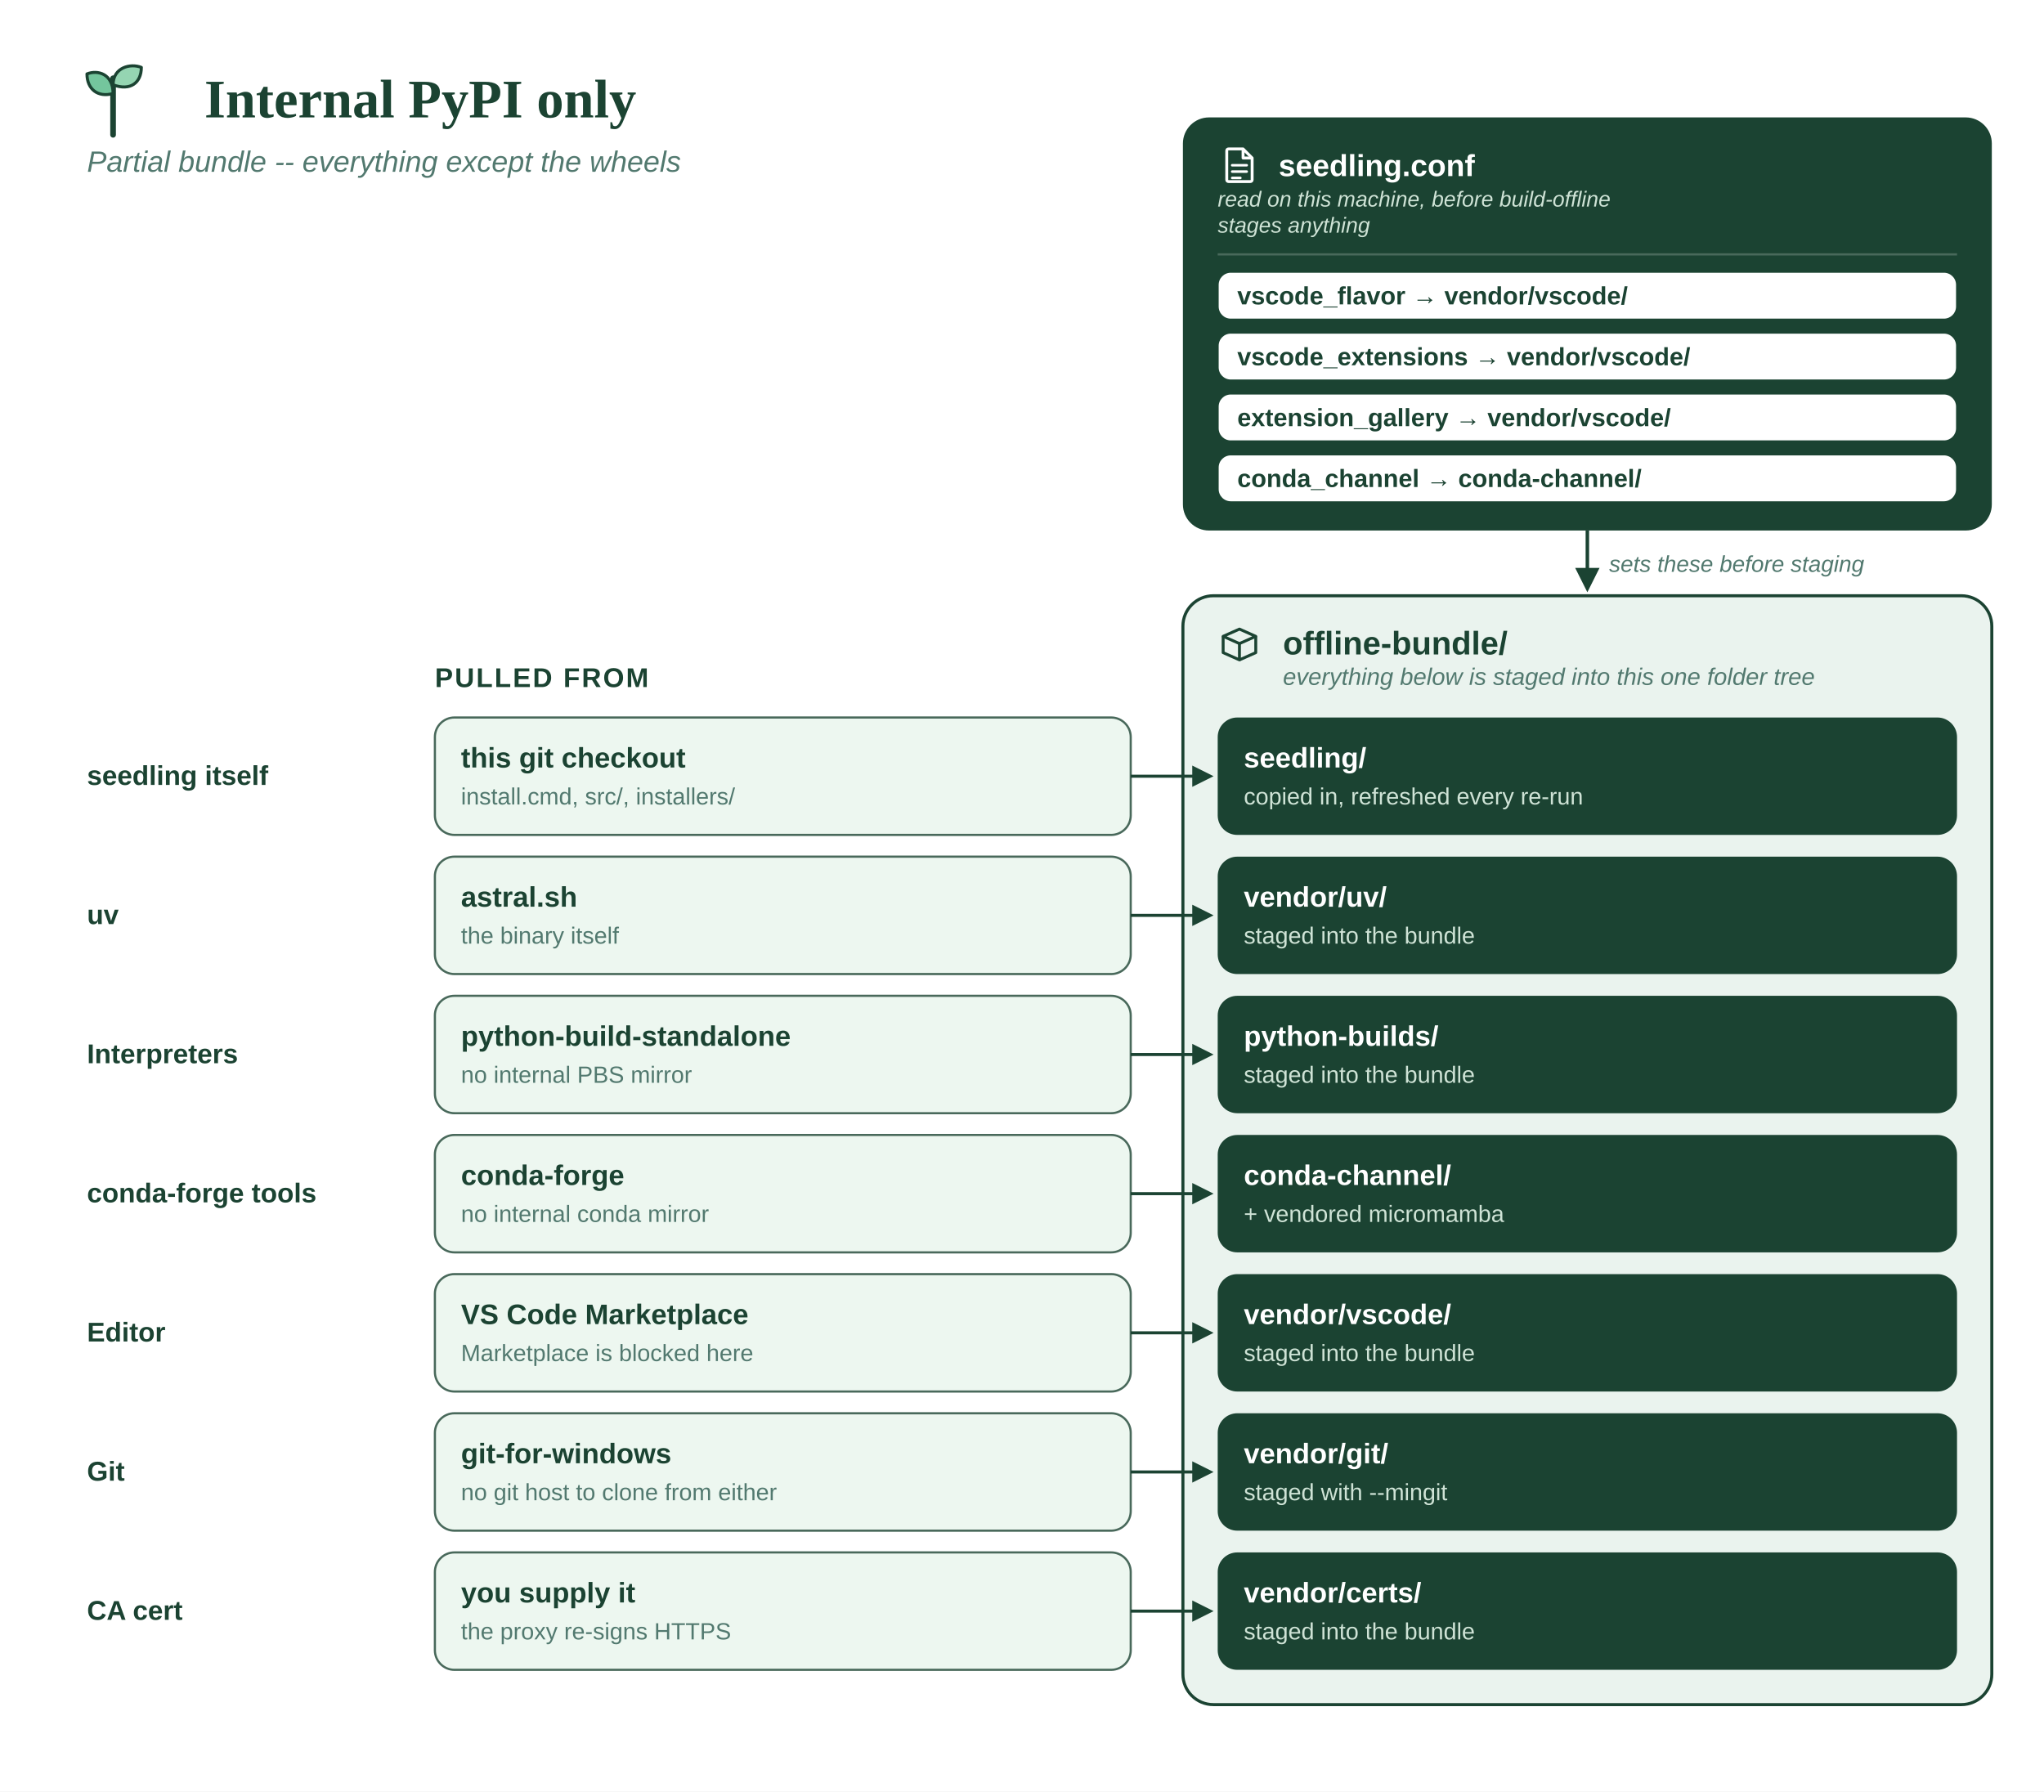
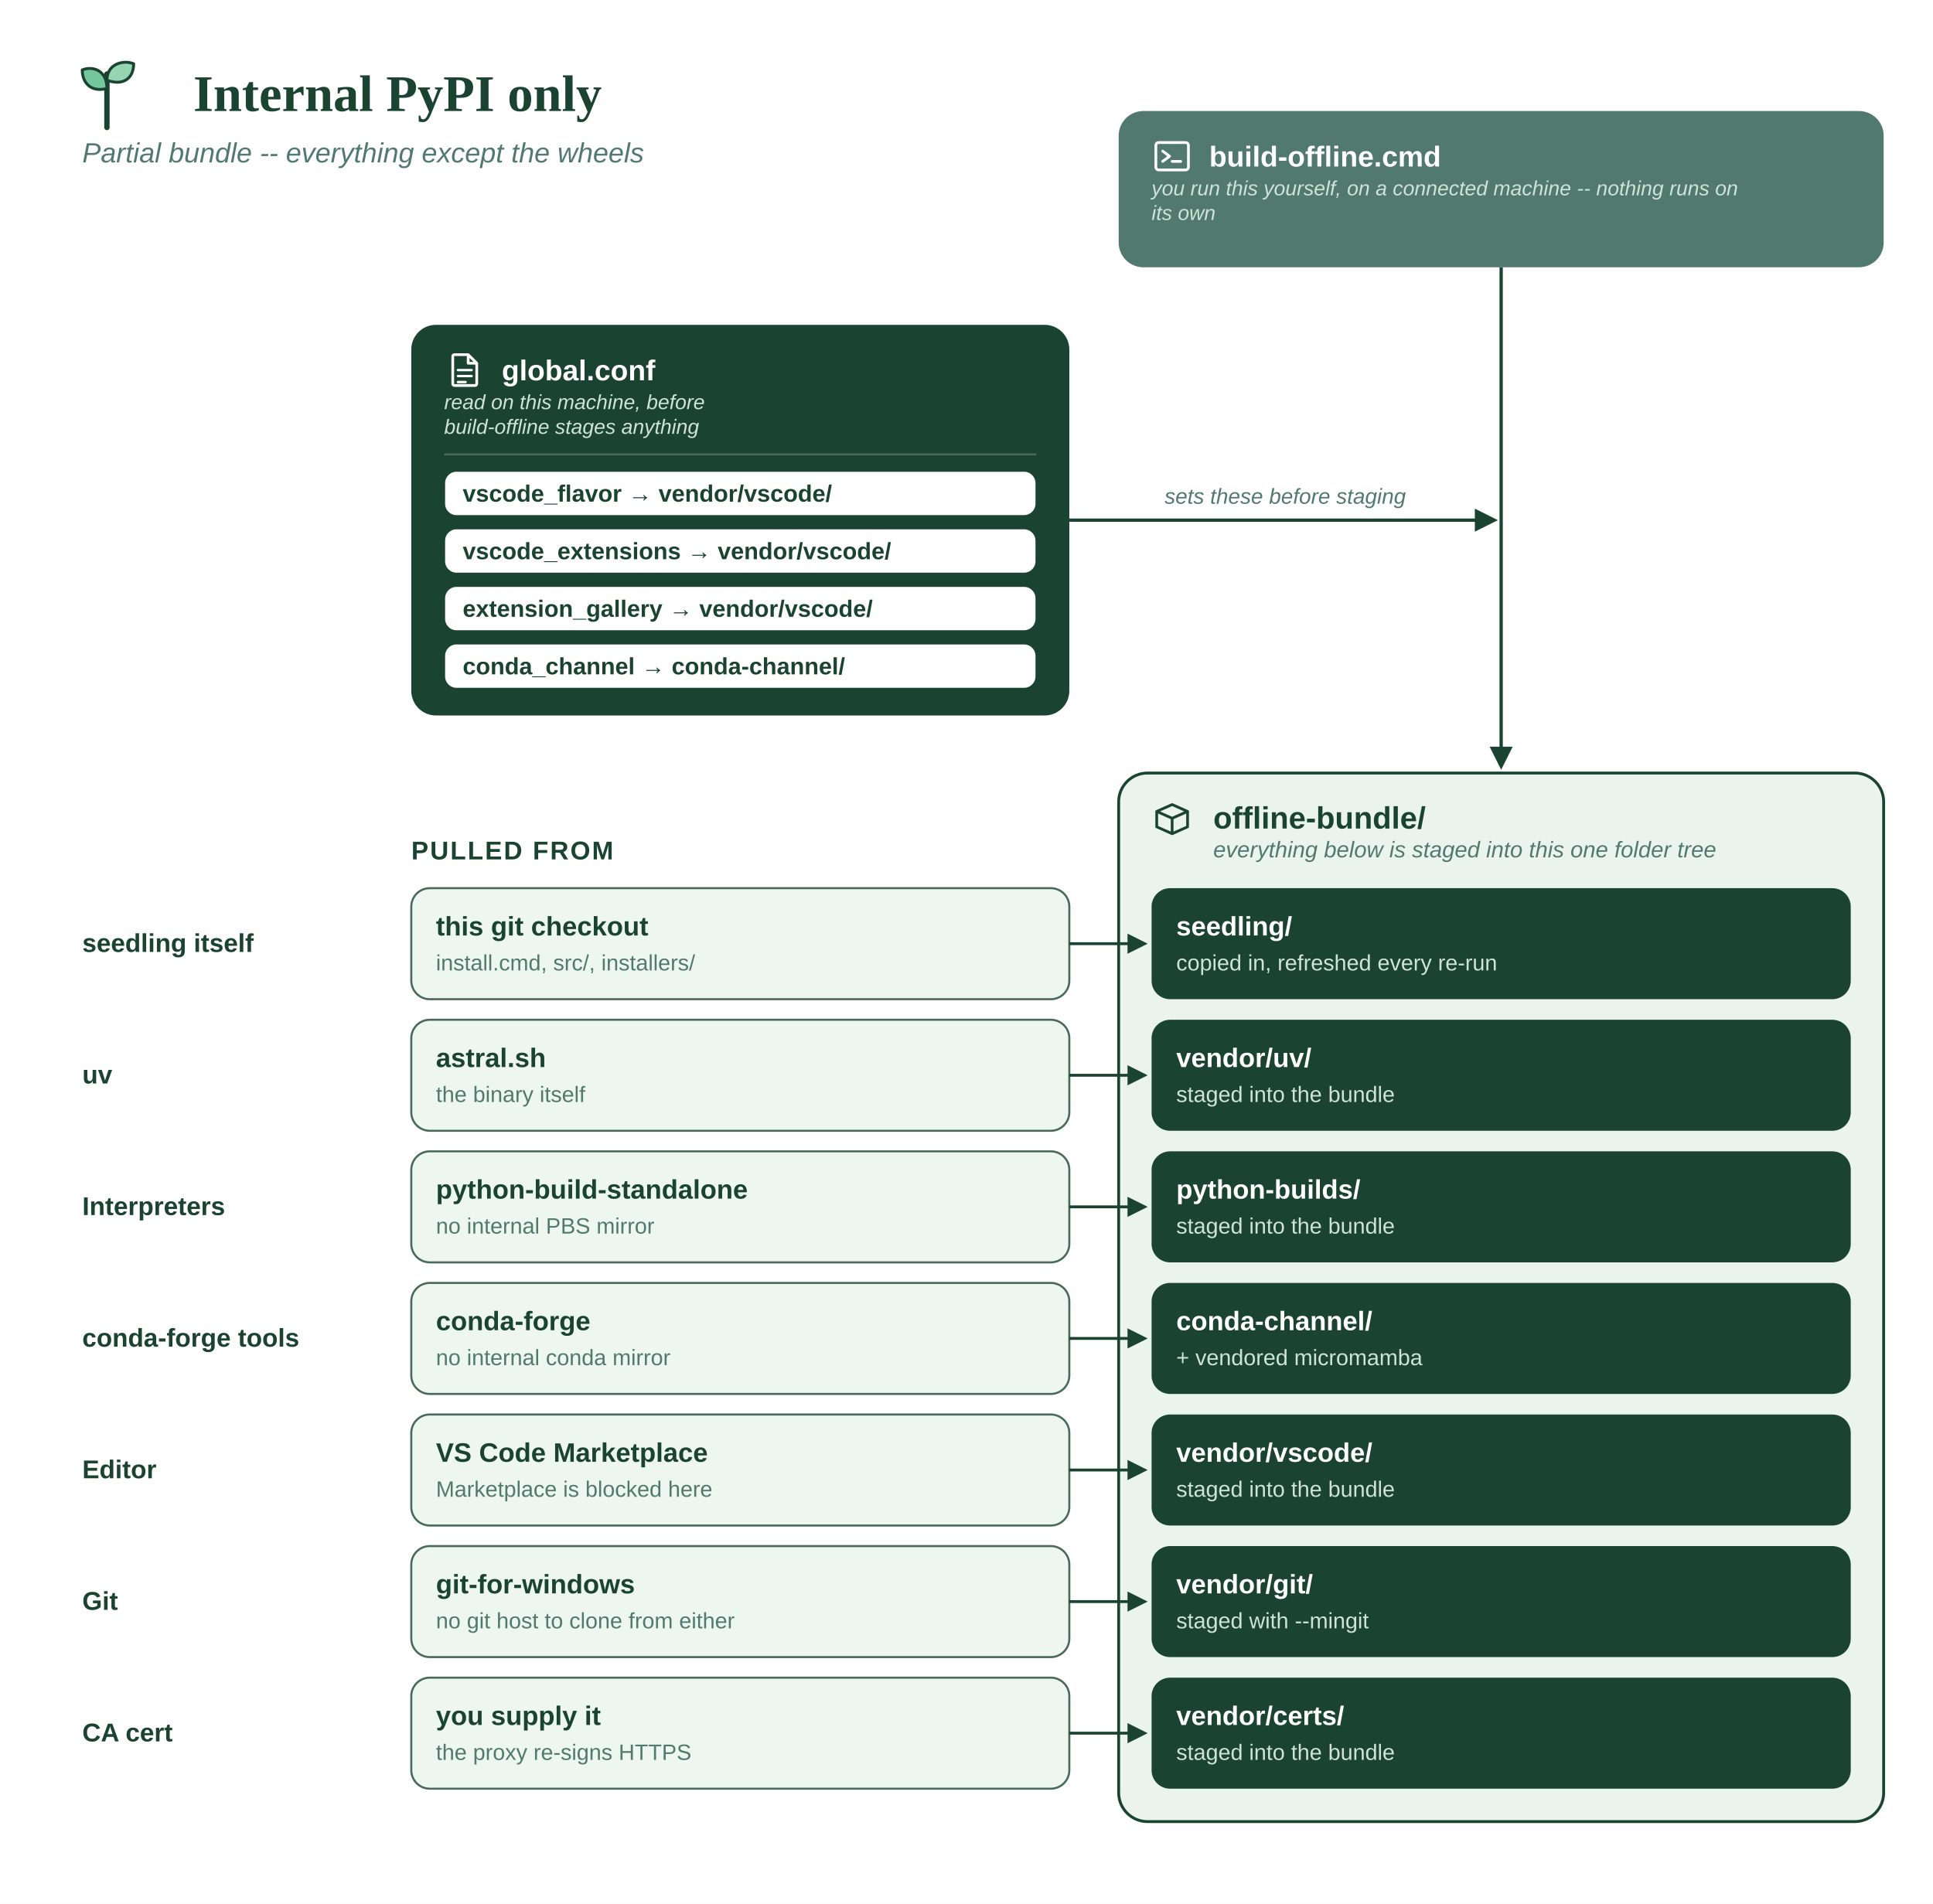
- <svg xmlns="http://www.w3.org/2000/svg" viewBox="0 0 940 824" font-family="Arial, Helvetica, sans-serif">
+ <svg xmlns="http://www.w3.org/2000/svg" viewBox="0 0 940 926" font-family="Arial, Helvetica, sans-serif">
  <defs>
    <defs>
      <style>
      .head  { font-family: Georgia, 'Times New Roman', serif; }
      .body  { font-family: Arial, Helvetica, sans-serif; }
      .fg    { fill: #1B4332; }
      .fw    { fill: #FFFFFF; }
      .fmute { fill: #52796F; }
    </style>
      <marker id="arrow" markerWidth="7" markerHeight="7" refX="5.5" refY="3.5" orient="auto">
        <path d="M0,0 L7,3.5 L0,7 Z" fill="#1B4332" />
      </marker>
      <symbol id="ic-cloud" viewBox="0 0 24 24">
        <path d="M6.5 18 C3.5 18 2 15.8 2 13.8 C2 11.6 3.8 10 5.8 10.1 C6.4 7.6 8.7 6 11.2 6.3 C13.6 6.6 15.4 8.6 15.5 11 C17.9 11.1 20 13 20 15.3 C20 17.4 18.2 18 17 18 Z" fill="none" stroke="currentColor" stroke-width="1.6" stroke-linejoin="round" />
      </symbol>
      <symbol id="ic-box" viewBox="0 0 24 24">
        <path d="M3 8 L12 4 L21 8 L12 12 Z" fill="none" stroke="currentColor" stroke-width="1.6" stroke-linejoin="round" />
        <path d="M3 8 V17 L12 21 V12" fill="none" stroke="currentColor" stroke-width="1.6" stroke-linejoin="round" />
        <path d="M21 8 V17 L12 21" fill="none" stroke="currentColor" stroke-width="1.6" stroke-linejoin="round" />
      </symbol>
      <symbol id="ic-server" viewBox="0 0 24 24">
        <rect x="3" y="4" width="18" height="6" rx="1.3" fill="none" stroke="currentColor" stroke-width="1.6" />
        <rect x="3" y="14" width="18" height="6" rx="1.3" fill="none" stroke="currentColor" stroke-width="1.6" />
        <circle cx="7" cy="7" r="1" fill="currentColor" />
        <circle cx="7" cy="17" r="1" fill="currentColor" />
      </symbol>
      <symbol id="ic-monitor" viewBox="0 0 24 24">
        <rect x="2.5" y="4" width="19" height="13" rx="1.4" fill="none" stroke="currentColor" stroke-width="1.6" />
        <line x1="8" y1="21" x2="16" y2="21" stroke="currentColor" stroke-width="1.6" stroke-linecap="round" />
        <line x1="12" y1="17" x2="12" y2="21" stroke="currentColor" stroke-width="1.6" stroke-linecap="round" />
      </symbol>
      <symbol id="ic-folder" viewBox="0 0 24 24">
        <path d="M3 6.5 C3 5.7 3.7 5 4.5 5 H9.5 L11.5 7.5 H19.5 C20.3 7.5 21 8.2 21 9 V17.5 C21 18.3 20.3 19 19.5 19 H4.5 C3.7 19 3 18.3 3 17.5 Z" fill="none" stroke="currentColor" stroke-width="1.6" stroke-linejoin="round" />
      </symbol>
      <symbol id="ic-doc" viewBox="0 0 24 24">
        <path d="M6 3 H14 L19 8 V20 C19 20.6 18.6 21 18 21 H6 C5.4 21 5 20.6 5 20 V4 C5 3.4 5.4 3 6 3 Z" fill="none" stroke="currentColor" stroke-width="1.6" stroke-linejoin="round" />
        <path d="M14 3 V8 H19" fill="none" stroke="currentColor" stroke-width="1.6" stroke-linejoin="round" />
        <line x1="8" y1="12" x2="16" y2="12" stroke="currentColor" stroke-width="1.4" stroke-linecap="round" />
        <line x1="8" y1="15.5" x2="16" y2="15.5" stroke="currentColor" stroke-width="1.4" stroke-linecap="round" />
        <line x1="8" y1="19" x2="12.5" y2="19" stroke="currentColor" stroke-width="1.4" stroke-linecap="round" />
      </symbol>
+       <symbol id="ic-terminal" viewBox="0 0 24 24">
+         <rect x="2.5" y="4" width="19" height="16" rx="1.6" fill="none" stroke="currentColor" stroke-width="1.6" />
+         <path d="M6.5 9 L10.5 12 L6.5 15" fill="none" stroke="currentColor" stroke-width="1.6" stroke-linecap="round" stroke-linejoin="round" />
+         <line x1="12" y1="15" x2="17" y2="15" stroke="currentColor" stroke-width="1.6" stroke-linecap="round" />
+       </symbol>
    </defs>
  </defs>
-   <rect x="0" y="0" width="940" height="824" fill="#FFFFFF" />
+   <rect x="0" y="0" width="940" height="926" fill="#FFFFFF" />
  <g transform="translate(40,20)">
    <path d="M12 42 V16" stroke="#1B4332" stroke-width="2.6" stroke-linecap="round" fill="none" />
    <path d="M12 23 C12 14 5 12 0 14 C0 21 5 25 12 23 Z" fill="#74C69D" stroke="#1B4332" stroke-width="1.4" stroke-linejoin="round" />
    <path d="M12 19 C12 11 20 9 25 11 C25 18 20 22 12 19 Z" fill="#95D5B2" stroke="#1B4332" stroke-width="1.4" stroke-linejoin="round" />
  </g>
  <text x="94" y="54" class="head fg" font-size="25" font-weight="700">Internal PyPI only</text>
  <text x="40" y="79" class="body fmute" font-size="13.5" font-style="italic">Partial bundle -- everything except the wheels</text>
  <g transform="translate(0,54)">
-     <rect x="544" y="0" width="372" height="190" rx="12" fill="#1B4332" />
-     <use href="#ic-doc" x="560" y="12" width="20" height="20" color="#FFFFFF" />
-     <text x="588" y="27" class="body fw" font-size="14" font-weight="700">seedling.conf</text>
-     <text x="560" y="41" class="body" fill="#CFE3D6" font-size="10" font-style="italic">read on this machine, before build-offline</text>
-     <text x="560" y="53" class="body" fill="#CFE3D6" font-size="10" font-style="italic">stages anything</text>
-     <line x1="560" y1="63" x2="900" y2="63" stroke="#FFFFFF" stroke-width="1" opacity="0.2" />
-     <rect x="560" y="71" width="340" height="22" rx="6" fill="#FFFFFF" stroke="#1B4332" stroke-width="0.9" />
-     <text x="569" y="86" class="body fg" font-size="11.5" font-weight="600">vscode_flavor  →  vendor/vscode/</text>
-     <rect x="560" y="99" width="340" height="22" rx="6" fill="#FFFFFF" stroke="#1B4332" stroke-width="0.9" />
-     <text x="569" y="114" class="body fg" font-size="11.5" font-weight="600">vscode_extensions  →  vendor/vscode/</text>
-     <rect x="560" y="127" width="340" height="22" rx="6" fill="#FFFFFF" stroke="#1B4332" stroke-width="0.9" />
-     <text x="569" y="142" class="body fg" font-size="11.5" font-weight="600">extension_gallery  →  vendor/vscode/</text>
-     <rect x="560" y="155" width="340" height="22" rx="6" fill="#FFFFFF" stroke="#1B4332" stroke-width="0.9" />
-     <text x="569" y="170" class="body fg" font-size="11.5" font-weight="600">conda_channel  →  conda-channel/</text>
-     <line x1="730" y1="190" x2="730" y2="216" stroke="#1B4332" stroke-width="1.6" marker-end="url(#arrow)" />
-     <text x="740" y="209" class="body fmute" font-size="10.5" font-style="italic">sets these before staging</text>
-     <text x="200" y="262" class="body fg" font-size="12.5" font-weight="700" letter-spacing="0.8">PULLED FROM</text>
-     <rect x="544" y="220" width="372" height="510" rx="14" fill="#EAF3EE" stroke="#1B4332" stroke-width="1.4" />
-     <use href="#ic-box" x="560" y="232" width="20" height="20" color="#1B4332" />
-     <text x="590" y="247" class="body fg" font-size="15" font-weight="700">offline-bundle/</text>
-     <text x="590" y="261" class="body fmute" font-size="11" font-style="italic">everything below is staged into this one folder tree</text>
-     <text x="40" y="307" class="body fg" font-size="12.5" font-weight="700">seedling itself</text>
-     <rect x="200" y="276" width="320" height="54" rx="9" fill="#E9F5EC" stroke="#1B4332" stroke-width="1" opacity="0.8" />
-     <text x="212" y="299" class="body fg" font-size="13.0" font-weight="700">this git checkout</text>
-     <text x="212" y="316" class="body" fill="#52796F" font-size="10.8">install.cmd, src/, installers/</text>
-     <rect x="560" y="276" width="340" height="54" rx="9" fill="#1B4332" />
-     <text x="572" y="299" class="body fw" font-size="13.0" font-weight="700">seedling/</text>
-     <text x="572" y="316" class="body" fill="#CFE3D6" font-size="10.8">copied in, refreshed every re-run</text>
-     <line x1="520" y1="303" x2="556" y2="303" stroke="#1B4332" stroke-width="1.4" marker-end="url(#arrow)" />
-     <text x="40" y="371" class="body fg" font-size="12.5" font-weight="700">uv</text>
-     <rect x="200" y="340" width="320" height="54" rx="9" fill="#E9F5EC" stroke="#1B4332" stroke-width="1" opacity="0.8" />
-     <text x="212" y="363" class="body fg" font-size="13.0" font-weight="700">astral.sh</text>
-     <text x="212" y="380" class="body" fill="#52796F" font-size="10.8">the binary itself</text>
-     <rect x="560" y="340" width="340" height="54" rx="9" fill="#1B4332" />
-     <text x="572" y="363" class="body fw" font-size="13.0" font-weight="700">vendor/uv/</text>
-     <text x="572" y="380" class="body" fill="#CFE3D6" font-size="10.8">staged into the bundle</text>
-     <line x1="520" y1="367" x2="556" y2="367" stroke="#1B4332" stroke-width="1.4" marker-end="url(#arrow)" />
-     <text x="40" y="435" class="body fg" font-size="12.5" font-weight="700">Interpreters</text>
-     <rect x="200" y="404" width="320" height="54" rx="9" fill="#E9F5EC" stroke="#1B4332" stroke-width="1" opacity="0.8" />
-     <text x="212" y="427" class="body fg" font-size="13.0" font-weight="700">python-build-standalone</text>
-     <text x="212" y="444" class="body" fill="#52796F" font-size="10.8">no internal PBS mirror</text>
-     <rect x="560" y="404" width="340" height="54" rx="9" fill="#1B4332" />
-     <text x="572" y="427" class="body fw" font-size="13.0" font-weight="700">python-builds/</text>
-     <text x="572" y="444" class="body" fill="#CFE3D6" font-size="10.8">staged into the bundle</text>
-     <line x1="520" y1="431" x2="556" y2="431" stroke="#1B4332" stroke-width="1.4" marker-end="url(#arrow)" />
-     <text x="40" y="499" class="body fg" font-size="12.5" font-weight="700">conda-forge tools</text>
-     <rect x="200" y="468" width="320" height="54" rx="9" fill="#E9F5EC" stroke="#1B4332" stroke-width="1" opacity="0.8" />
-     <text x="212" y="491" class="body fg" font-size="13.0" font-weight="700">conda-forge</text>
-     <text x="212" y="508" class="body" fill="#52796F" font-size="10.8">no internal conda mirror</text>
-     <rect x="560" y="468" width="340" height="54" rx="9" fill="#1B4332" />
-     <text x="572" y="491" class="body fw" font-size="13.0" font-weight="700">conda-channel/</text>
-     <text x="572" y="508" class="body" fill="#CFE3D6" font-size="10.8">+ vendored micromamba</text>
-     <line x1="520" y1="495" x2="556" y2="495" stroke="#1B4332" stroke-width="1.4" marker-end="url(#arrow)" />
-     <text x="40" y="563" class="body fg" font-size="12.5" font-weight="700">Editor</text>
-     <rect x="200" y="532" width="320" height="54" rx="9" fill="#E9F5EC" stroke="#1B4332" stroke-width="1" opacity="0.8" />
-     <text x="212" y="555" class="body fg" font-size="13.0" font-weight="700">VS Code Marketplace</text>
-     <text x="212" y="572" class="body" fill="#52796F" font-size="10.8">Marketplace is blocked here</text>
-     <rect x="560" y="532" width="340" height="54" rx="9" fill="#1B4332" />
-     <text x="572" y="555" class="body fw" font-size="13.0" font-weight="700">vendor/vscode/</text>
-     <text x="572" y="572" class="body" fill="#CFE3D6" font-size="10.8">staged into the bundle</text>
-     <line x1="520" y1="559" x2="556" y2="559" stroke="#1B4332" stroke-width="1.4" marker-end="url(#arrow)" />
-     <text x="40" y="627" class="body fg" font-size="12.5" font-weight="700">Git</text>
-     <rect x="200" y="596" width="320" height="54" rx="9" fill="#E9F5EC" stroke="#1B4332" stroke-width="1" opacity="0.8" />
-     <text x="212" y="619" class="body fg" font-size="13.0" font-weight="700">git-for-windows</text>
-     <text x="212" y="636" class="body" fill="#52796F" font-size="10.8">no git host to clone from either</text>
-     <rect x="560" y="596" width="340" height="54" rx="9" fill="#1B4332" />
-     <text x="572" y="619" class="body fw" font-size="13.0" font-weight="700">vendor/git/</text>
-     <text x="572" y="636" class="body" fill="#CFE3D6" font-size="10.8">staged with --mingit</text>
-     <line x1="520" y1="623" x2="556" y2="623" stroke="#1B4332" stroke-width="1.4" marker-end="url(#arrow)" />
-     <text x="40" y="691" class="body fg" font-size="12.5" font-weight="700">CA cert</text>
-     <rect x="200" y="660" width="320" height="54" rx="9" fill="#E9F5EC" stroke="#1B4332" stroke-width="1" opacity="0.8" />
-     <text x="212" y="683" class="body fg" font-size="13.0" font-weight="700">you supply it</text>
-     <text x="212" y="700" class="body" fill="#52796F" font-size="10.8">the proxy re-signs HTTPS</text>
-     <rect x="560" y="660" width="340" height="54" rx="9" fill="#1B4332" />
-     <text x="572" y="683" class="body fw" font-size="13.0" font-weight="700">vendor/certs/</text>
-     <text x="572" y="700" class="body" fill="#CFE3D6" font-size="10.8">staged into the bundle</text>
-     <line x1="520" y1="687" x2="556" y2="687" stroke="#1B4332" stroke-width="1.4" marker-end="url(#arrow)" />
+     <rect x="544" y="0" width="372" height="76" rx="12" fill="#52796F" />
+     <use href="#ic-terminal" x="560" y="12" width="20" height="20" color="#FFFFFF" />
+     <text x="588" y="27" class="body fw" font-size="14.0" font-weight="700">build-offline.cmd</text>
+     <text x="560" y="41" class="body" fill="#CFE3D6" font-size="10" font-style="italic">you run this yourself, on a connected machine -- nothing runs on</text>
+     <text x="560" y="53" class="body" fill="#CFE3D6" font-size="10" font-style="italic">its own</text>
+     <line x1="730" y1="76" x2="730" y2="318" stroke="#1B4332" stroke-width="1.6" marker-end="url(#arrow)" />
+     <rect x="200" y="104" width="320" height="190" rx="12" fill="#1B4332" />
+     <use href="#ic-doc" x="216" y="116" width="20" height="20" color="#FFFFFF" />
+     <text x="244" y="131" class="body fw" font-size="14" font-weight="700">global.conf</text>
+     <text x="216" y="145" class="body" fill="#CFE3D6" font-size="10" font-style="italic">read on this machine, before</text>
+     <text x="216" y="157" class="body" fill="#CFE3D6" font-size="10" font-style="italic">build-offline stages anything</text>
+     <line x1="216" y1="167" x2="504" y2="167" stroke="#FFFFFF" stroke-width="1" opacity="0.2" />
+     <rect x="216" y="175" width="288" height="22" rx="6" fill="#FFFFFF" stroke="#1B4332" stroke-width="0.9" />
+     <text x="225" y="190" class="body fg" font-size="11.5" font-weight="600">vscode_flavor  →  vendor/vscode/</text>
+     <rect x="216" y="203" width="288" height="22" rx="6" fill="#FFFFFF" stroke="#1B4332" stroke-width="0.9" />
+     <text x="225" y="218" class="body fg" font-size="11.5" font-weight="600">vscode_extensions  →  vendor/vscode/</text>
+     <rect x="216" y="231" width="288" height="22" rx="6" fill="#FFFFFF" stroke="#1B4332" stroke-width="0.9" />
+     <text x="225" y="246" class="body fg" font-size="11.5" font-weight="600">extension_gallery  →  vendor/vscode/</text>
+     <rect x="216" y="259" width="288" height="22" rx="6" fill="#FFFFFF" stroke="#1B4332" stroke-width="0.9" />
+     <text x="225" y="274" class="body fg" font-size="11.5" font-weight="600">conda_channel  →  conda-channel/</text>
+     <line x1="520" y1="199" x2="726" y2="199" stroke="#1B4332" stroke-width="1.6" marker-end="url(#arrow)" />
+     <text x="625" y="191" text-anchor="middle" class="body fmute" font-size="10.5" font-style="italic">sets these before staging</text>
+     <text x="200" y="364" class="body fg" font-size="12.5" font-weight="700" letter-spacing="0.8">PULLED FROM</text>
+     <rect x="544" y="322" width="372" height="510" rx="14" fill="#EAF3EE" stroke="#1B4332" stroke-width="1.4" />
+     <use href="#ic-box" x="560" y="334" width="20" height="20" color="#1B4332" />
+     <text x="590" y="349" class="body fg" font-size="15" font-weight="700">offline-bundle/</text>
+     <text x="590" y="363" class="body fmute" font-size="11" font-style="italic">everything below is staged into this one folder tree</text>
+     <text x="40" y="409" class="body fg" font-size="12.5" font-weight="700">seedling itself</text>
+     <rect x="200" y="378" width="320" height="54" rx="9" fill="#E9F5EC" stroke="#1B4332" stroke-width="1" opacity="0.8" />
+     <text x="212" y="401" class="body fg" font-size="13.0" font-weight="700">this git checkout</text>
+     <text x="212" y="418" class="body" fill="#52796F" font-size="10.8">install.cmd, src/, installers/</text>
+     <rect x="560" y="378" width="340" height="54" rx="9" fill="#1B4332" />
+     <text x="572" y="401" class="body fw" font-size="13.0" font-weight="700">seedling/</text>
+     <text x="572" y="418" class="body" fill="#CFE3D6" font-size="10.8">copied in, refreshed every re-run</text>
+     <line x1="520" y1="405" x2="556" y2="405" stroke="#1B4332" stroke-width="1.4" marker-end="url(#arrow)" />
+     <text x="40" y="473" class="body fg" font-size="12.5" font-weight="700">uv</text>
+     <rect x="200" y="442" width="320" height="54" rx="9" fill="#E9F5EC" stroke="#1B4332" stroke-width="1" opacity="0.8" />
+     <text x="212" y="465" class="body fg" font-size="13.0" font-weight="700">astral.sh</text>
+     <text x="212" y="482" class="body" fill="#52796F" font-size="10.8">the binary itself</text>
+     <rect x="560" y="442" width="340" height="54" rx="9" fill="#1B4332" />
+     <text x="572" y="465" class="body fw" font-size="13.0" font-weight="700">vendor/uv/</text>
+     <text x="572" y="482" class="body" fill="#CFE3D6" font-size="10.8">staged into the bundle</text>
+     <line x1="520" y1="469" x2="556" y2="469" stroke="#1B4332" stroke-width="1.4" marker-end="url(#arrow)" />
+     <text x="40" y="537" class="body fg" font-size="12.5" font-weight="700">Interpreters</text>
+     <rect x="200" y="506" width="320" height="54" rx="9" fill="#E9F5EC" stroke="#1B4332" stroke-width="1" opacity="0.8" />
+     <text x="212" y="529" class="body fg" font-size="13.0" font-weight="700">python-build-standalone</text>
+     <text x="212" y="546" class="body" fill="#52796F" font-size="10.8">no internal PBS mirror</text>
+     <rect x="560" y="506" width="340" height="54" rx="9" fill="#1B4332" />
+     <text x="572" y="529" class="body fw" font-size="13.0" font-weight="700">python-builds/</text>
+     <text x="572" y="546" class="body" fill="#CFE3D6" font-size="10.8">staged into the bundle</text>
+     <line x1="520" y1="533" x2="556" y2="533" stroke="#1B4332" stroke-width="1.4" marker-end="url(#arrow)" />
+     <text x="40" y="601" class="body fg" font-size="12.5" font-weight="700">conda-forge tools</text>
+     <rect x="200" y="570" width="320" height="54" rx="9" fill="#E9F5EC" stroke="#1B4332" stroke-width="1" opacity="0.8" />
+     <text x="212" y="593" class="body fg" font-size="13.0" font-weight="700">conda-forge</text>
+     <text x="212" y="610" class="body" fill="#52796F" font-size="10.8">no internal conda mirror</text>
+     <rect x="560" y="570" width="340" height="54" rx="9" fill="#1B4332" />
+     <text x="572" y="593" class="body fw" font-size="13.0" font-weight="700">conda-channel/</text>
+     <text x="572" y="610" class="body" fill="#CFE3D6" font-size="10.8">+ vendored micromamba</text>
+     <line x1="520" y1="597" x2="556" y2="597" stroke="#1B4332" stroke-width="1.4" marker-end="url(#arrow)" />
+     <text x="40" y="665" class="body fg" font-size="12.5" font-weight="700">Editor</text>
+     <rect x="200" y="634" width="320" height="54" rx="9" fill="#E9F5EC" stroke="#1B4332" stroke-width="1" opacity="0.8" />
+     <text x="212" y="657" class="body fg" font-size="13.0" font-weight="700">VS Code Marketplace</text>
+     <text x="212" y="674" class="body" fill="#52796F" font-size="10.8">Marketplace is blocked here</text>
+     <rect x="560" y="634" width="340" height="54" rx="9" fill="#1B4332" />
+     <text x="572" y="657" class="body fw" font-size="13.0" font-weight="700">vendor/vscode/</text>
+     <text x="572" y="674" class="body" fill="#CFE3D6" font-size="10.8">staged into the bundle</text>
+     <line x1="520" y1="661" x2="556" y2="661" stroke="#1B4332" stroke-width="1.4" marker-end="url(#arrow)" />
+     <text x="40" y="729" class="body fg" font-size="12.5" font-weight="700">Git</text>
+     <rect x="200" y="698" width="320" height="54" rx="9" fill="#E9F5EC" stroke="#1B4332" stroke-width="1" opacity="0.8" />
+     <text x="212" y="721" class="body fg" font-size="13.0" font-weight="700">git-for-windows</text>
+     <text x="212" y="738" class="body" fill="#52796F" font-size="10.8">no git host to clone from either</text>
+     <rect x="560" y="698" width="340" height="54" rx="9" fill="#1B4332" />
+     <text x="572" y="721" class="body fw" font-size="13.0" font-weight="700">vendor/git/</text>
+     <text x="572" y="738" class="body" fill="#CFE3D6" font-size="10.8">staged with --mingit</text>
+     <line x1="520" y1="725" x2="556" y2="725" stroke="#1B4332" stroke-width="1.4" marker-end="url(#arrow)" />
+     <text x="40" y="793" class="body fg" font-size="12.5" font-weight="700">CA cert</text>
+     <rect x="200" y="762" width="320" height="54" rx="9" fill="#E9F5EC" stroke="#1B4332" stroke-width="1" opacity="0.8" />
+     <text x="212" y="785" class="body fg" font-size="13.0" font-weight="700">you supply it</text>
+     <text x="212" y="802" class="body" fill="#52796F" font-size="10.8">the proxy re-signs HTTPS</text>
+     <rect x="560" y="762" width="340" height="54" rx="9" fill="#1B4332" />
+     <text x="572" y="785" class="body fw" font-size="13.0" font-weight="700">vendor/certs/</text>
+     <text x="572" y="802" class="body" fill="#CFE3D6" font-size="10.8">staged into the bundle</text>
+     <line x1="520" y1="789" x2="556" y2="789" stroke="#1B4332" stroke-width="1.4" marker-end="url(#arrow)" />
  </g>
</svg>
